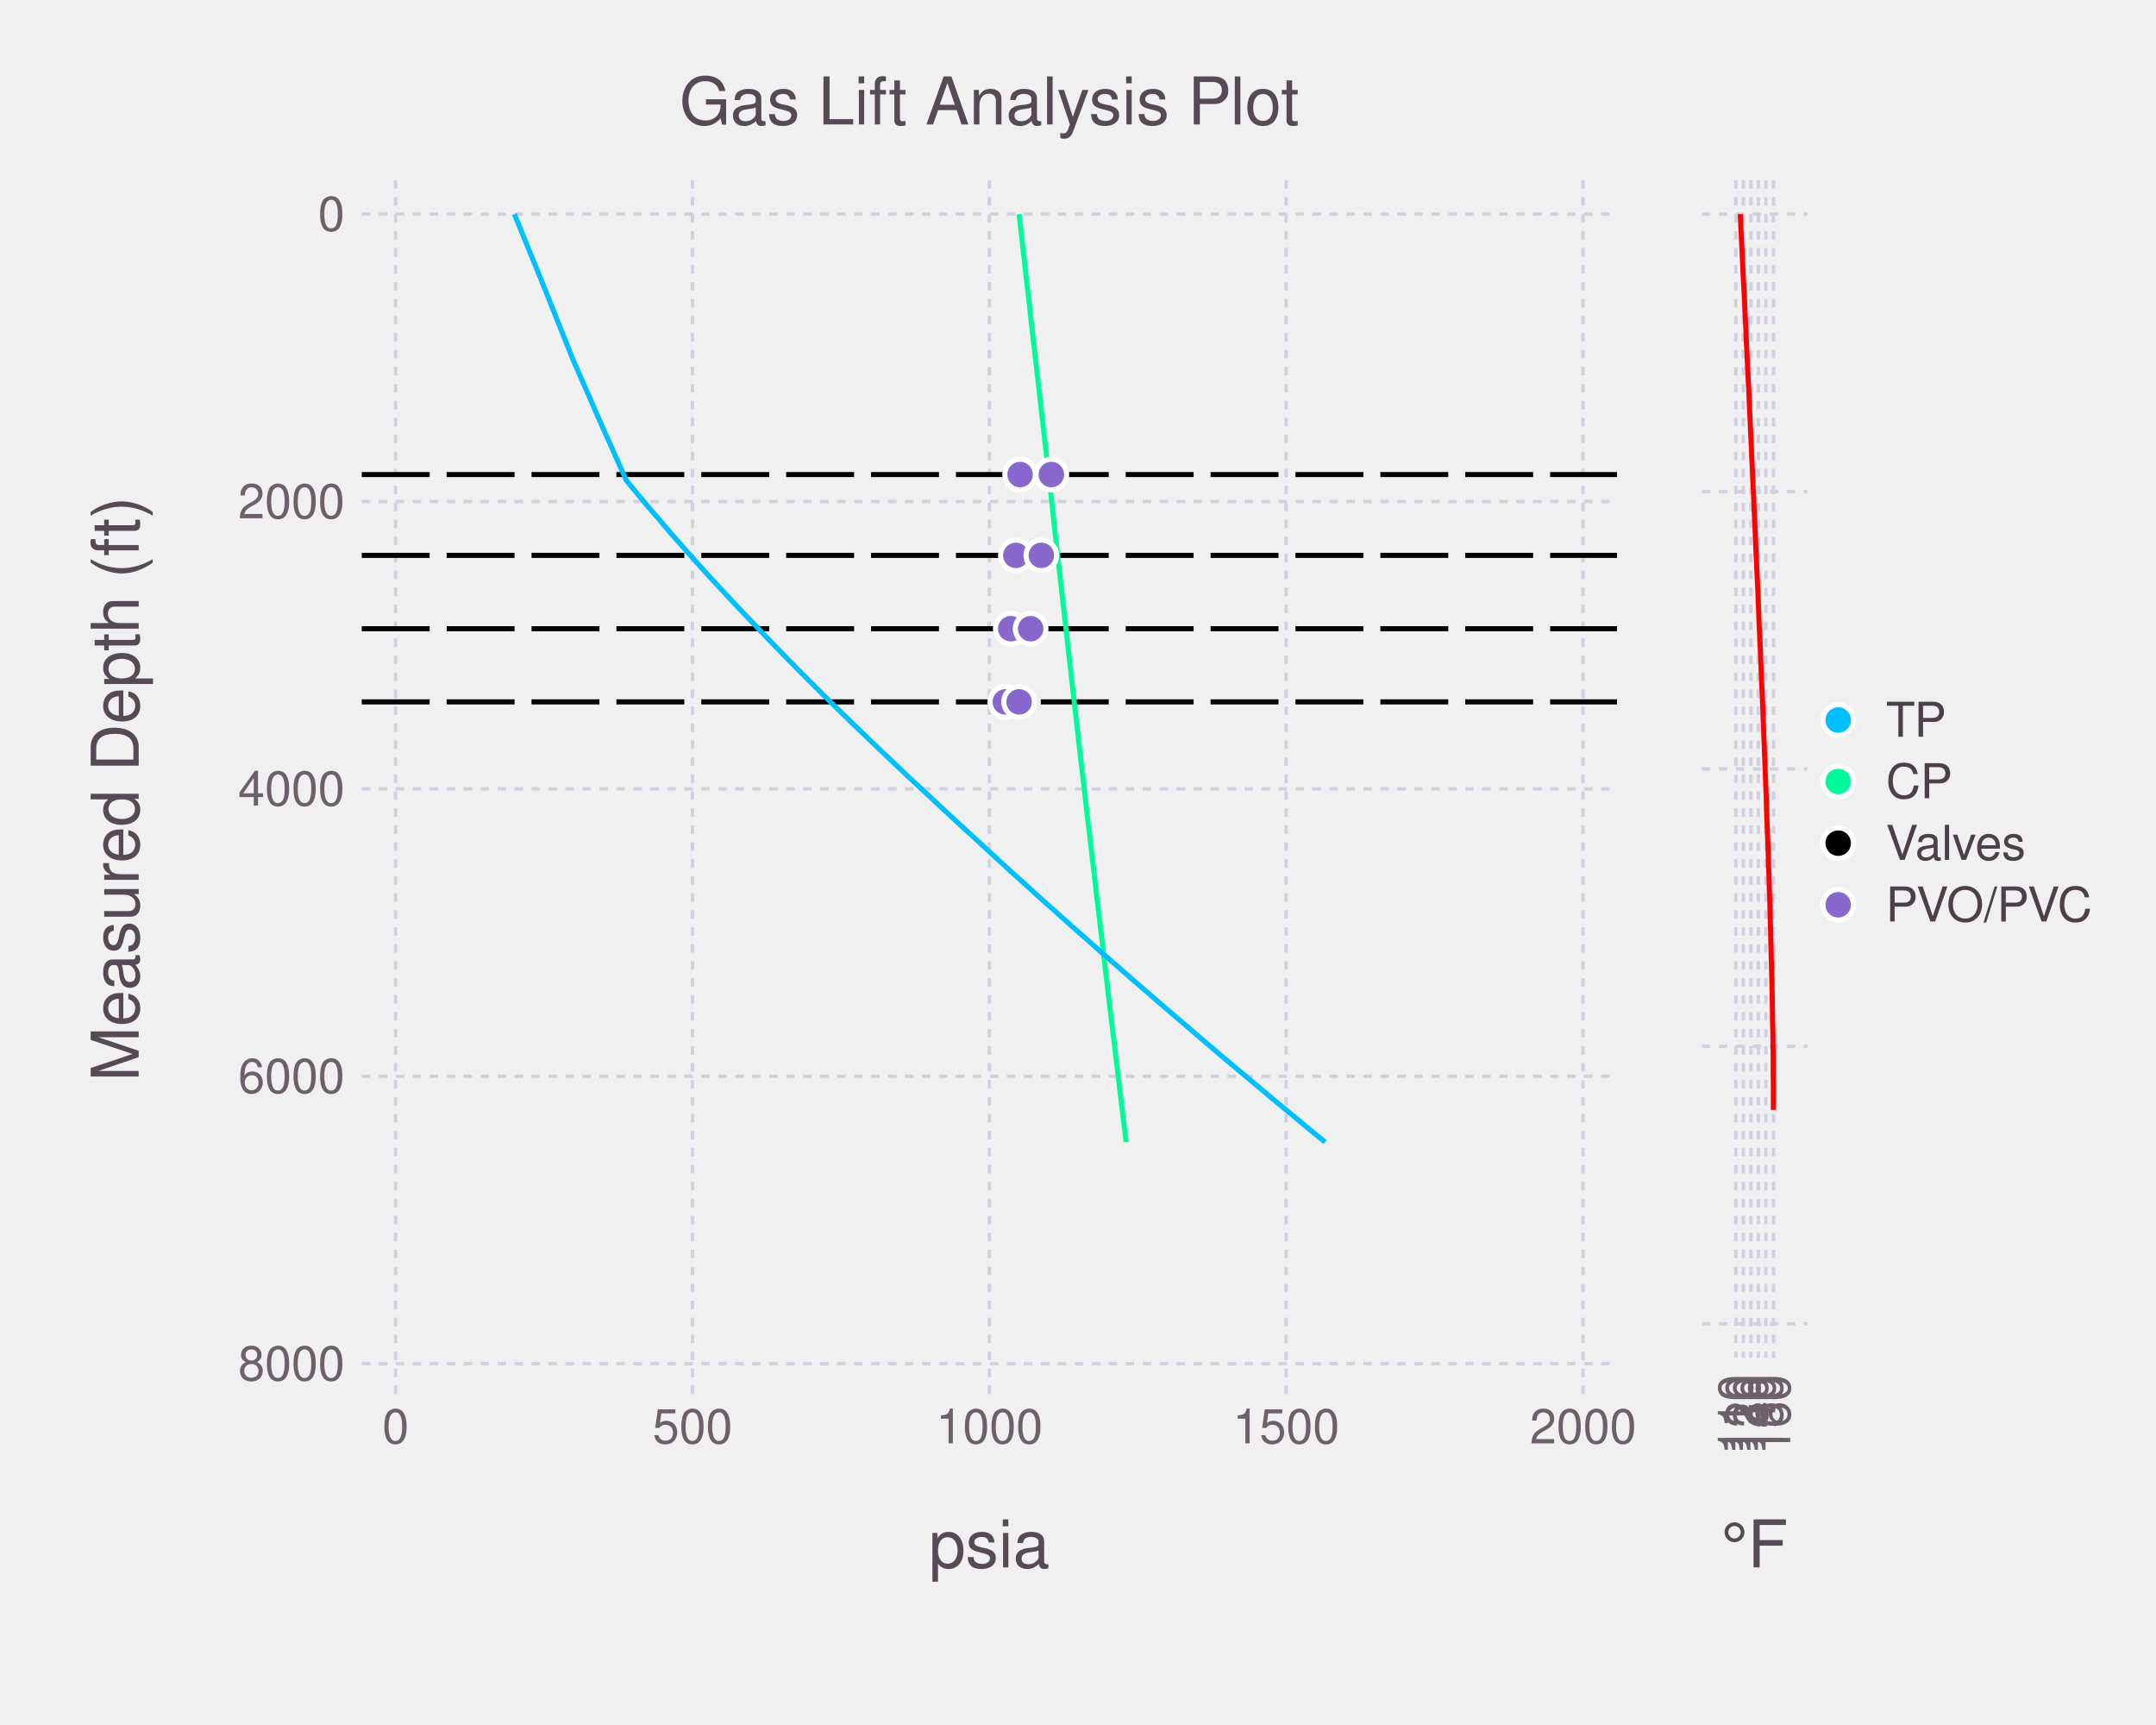
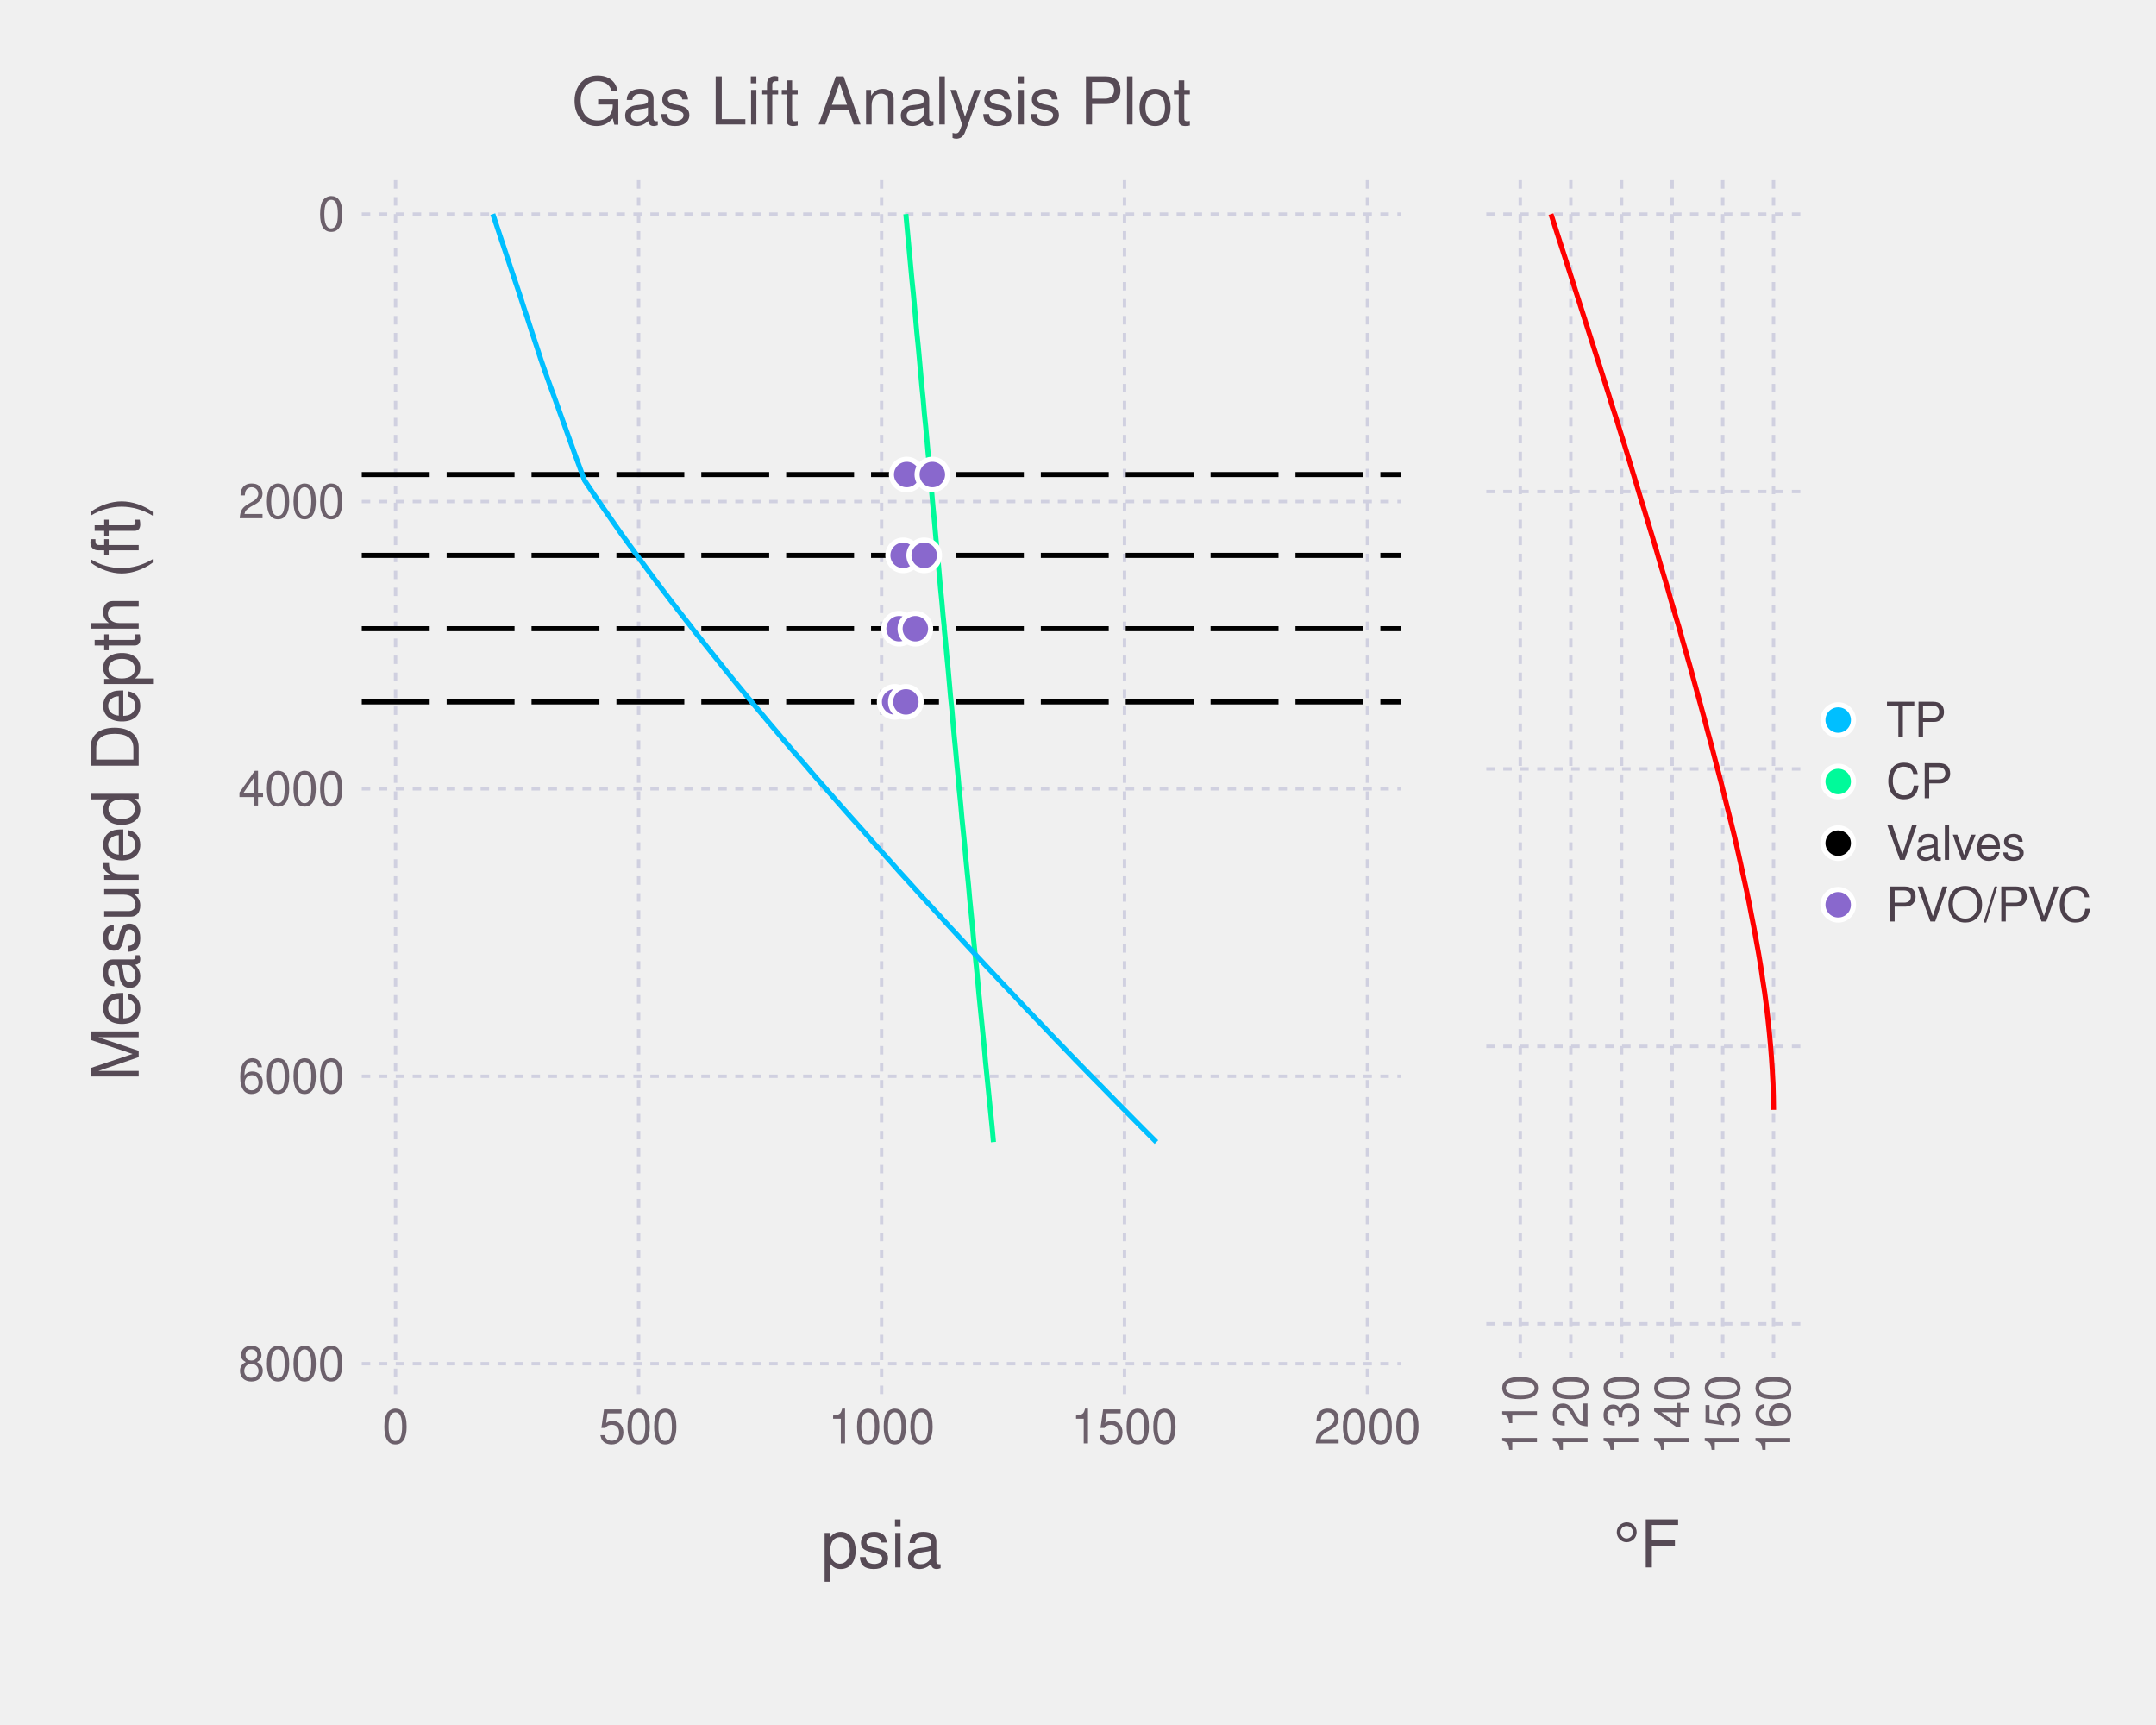
<svg xmlns="http://www.w3.org/2000/svg" version="1.2" width="127mm" height="101.6mm" viewBox="0 0 127 101.6" stroke="none" fill="#000000" stroke-width="0.3" font-size="3.88">
  <defs>
    <marker id="arrow" markerWidth="15" markerHeight="7" refX="5" refY="3.5" orient="auto" markerUnits="strokeWidth">
      <path d="M0,0 L15,3.5 L0,7 z" stroke="context-stroke" fill="context-stroke" />
    </marker>
  </defs>
-   <g class="plotroot xscalable yscalable" id="img-17953fc8-1">
-     <g font-size="3.88" font-family="'PT Sans','Helvetica Neue','Helvetica',sans-serif" fill="#564A55" stroke="#000000" stroke-opacity="0.000" id="img-17953fc8-2">
-       <g transform="translate(103.36,89.99)">
+   <g class="plotroot xscalable yscalable" id="img-890d0e51-1">
+     <g font-size="3.88" font-family="'PT Sans','Helvetica Neue','Helvetica',sans-serif" fill="#564A55" stroke="#000000" stroke-opacity="0.000" id="img-890d0e51-2">
+       <g transform="translate(97.01,89.99)">
        <g class="primitive">
          <text text-anchor="middle" dy="0.6em">°F</text>
        </g>
      </g>
    </g>
-     <g class="guide xlabels" font-size="2.82" font-family="'PT Sans Caption','Helvetica Neue','Helvetica',sans-serif" fill="#6C606B" id="img-17953fc8-3">
-       <g transform="translate(102.25,80.97)">
+     <g class="guide xlabels" font-size="2.82" font-family="'PT Sans Caption','Helvetica Neue','Helvetica',sans-serif" fill="#6C606B" id="img-890d0e51-3">
+       <g transform="translate(89.55,80.97)">
        <g class="primitive">
          <text text-anchor="end" dy="0.35em" transform="rotate(-90,0, 0)">110</text>
        </g>
      </g>
-       <g transform="translate(102.69,80.97)">
+       <g transform="translate(92.53,80.97)">
        <g class="primitive">
          <text text-anchor="end" dy="0.35em" transform="rotate(-90,0, 0)">120</text>
        </g>
      </g>
-       <g transform="translate(103.14,80.97)">
+       <g transform="translate(95.52,80.97)">
        <g class="primitive">
          <text text-anchor="end" dy="0.35em" transform="rotate(-90,0, 0)">130</text>
        </g>
      </g>
-       <g transform="translate(103.58,80.97)">
+       <g transform="translate(98.5,80.97)">
        <g class="primitive">
          <text text-anchor="end" dy="0.35em" transform="rotate(-90,0, 0)">140</text>
        </g>
      </g>
-       <g transform="translate(104.02,80.97)">
+       <g transform="translate(101.48,80.97)">
        <g class="primitive">
          <text text-anchor="end" dy="0.35em" transform="rotate(-90,0, 0)">150</text>
        </g>
      </g>
      <g transform="translate(104.47,80.97)">
        <g class="primitive">
          <text text-anchor="end" dy="0.35em" transform="rotate(-90,0, 0)">160</text>
        </g>
      </g>
    </g>
-     <g class="guide colorkey" id="img-17953fc8-4">
-       <g fill="#4C404B" font-size="2.82" font-family="'PT Sans','Helvetica Neue','Helvetica',sans-serif" id="img-17953fc8-5">
-         <g transform="translate(111.09,42.41)" id="img-17953fc8-6">
+     <g class="guide colorkey" id="img-890d0e51-4">
+       <g fill="#4C404B" font-size="2.82" font-family="'PT Sans','Helvetica Neue','Helvetica',sans-serif" id="img-890d0e51-5">
+         <g transform="translate(111.09,42.41)" id="img-890d0e51-6">
          <g class="primitive">
            <text dy="0.35em">TP</text>
          </g>
        </g>
-         <g transform="translate(111.09,46.03)" id="img-17953fc8-7">
+         <g transform="translate(111.09,46.03)" id="img-890d0e51-7">
          <g class="primitive">
            <text dy="0.35em">CP</text>
          </g>
        </g>
-         <g transform="translate(111.09,49.66)" id="img-17953fc8-8">
+         <g transform="translate(111.09,49.66)" id="img-890d0e51-8">
          <g class="primitive">
            <text dy="0.35em">Valves</text>
          </g>
        </g>
-         <g transform="translate(111.09,53.29)" id="img-17953fc8-9">
+         <g transform="translate(111.09,53.29)" id="img-890d0e51-9">
          <g class="primitive">
            <text dy="0.35em">PVO/PVC</text>
          </g>
        </g>
      </g>
-       <g stroke-width="0.3" id="img-17953fc8-10">
-         <g stroke="#FFFFFF" fill-opacity="1" fill="#8968CD" id="img-17953fc8-11">
-           <g transform="translate(108.28,53.29)" id="img-17953fc8-12">
+       <g stroke-width="0.3" id="img-890d0e51-10">
+         <g stroke="#FFFFFF" fill-opacity="1" fill="#8968CD" id="img-890d0e51-11">
+           <g transform="translate(108.28,53.29)" id="img-890d0e51-12">
            <circle cx="0" cy="0" r="0.9" class="primitive" />
          </g>
        </g>
-         <g stroke="#FFFFFF" fill-opacity="1" fill="#000000" id="img-17953fc8-13">
-           <g transform="translate(108.28,49.66)" id="img-17953fc8-14">
+         <g stroke="#FFFFFF" fill-opacity="1" fill="#000000" id="img-890d0e51-13">
+           <g transform="translate(108.28,49.66)" id="img-890d0e51-14">
            <circle cx="0" cy="0" r="0.9" class="primitive" />
          </g>
        </g>
-         <g stroke="#FFFFFF" fill-opacity="1" fill="#00FA9A" id="img-17953fc8-15">
-           <g transform="translate(108.28,46.03)" id="img-17953fc8-16">
+         <g stroke="#FFFFFF" fill-opacity="1" fill="#00FA9A" id="img-890d0e51-15">
+           <g transform="translate(108.28,46.03)" id="img-890d0e51-16">
            <circle cx="0" cy="0" r="0.9" class="primitive" />
          </g>
        </g>
-         <g stroke="#FFFFFF" fill-opacity="1" fill="#00BFFF" id="img-17953fc8-17">
-           <g transform="translate(108.28,42.41)" id="img-17953fc8-18">
+         <g stroke="#FFFFFF" fill-opacity="1" fill="#00BFFF" id="img-890d0e51-17">
+           <g transform="translate(108.28,42.41)" id="img-890d0e51-18">
            <circle cx="0" cy="0" r="0.9" class="primitive" />
          </g>
        </g>
      </g>
-       <g fill="#362A35" font-size="3.88" font-family="'PT Sans','Helvetica Neue','Helvetica',sans-serif" stroke="#000000" stroke-opacity="0.000" id="img-17953fc8-19">
-         <g transform="translate(107.47,39.09)" id="img-17953fc8-20">
+       <g fill="#362A35" font-size="3.88" font-family="'PT Sans','Helvetica Neue','Helvetica',sans-serif" stroke="#000000" stroke-opacity="0.000" id="img-890d0e51-19">
+         <g transform="translate(107.47,39.09)" id="img-890d0e51-20">
          <g class="primitive">
            <text dy="-0em" />
          </g>
        </g>
      </g>
    </g>
-     <g clip-path="url(#img-17953fc8-21)">
-       <g id="img-17953fc8-22">
-         <g pointer-events="visible" stroke-width="0.3" fill="#000000" fill-opacity="0.000" stroke="#000000" stroke-opacity="0.000" class="guide background" id="img-17953fc8-23">
-           <g transform="translate(103.36,45.29)" id="img-17953fc8-24">
-             <path d="M-3.11,-34.68 L 3.11 -34.68 3.11 34.68 -3.11 34.68 z" class="primitive" />
-           </g>
-         </g>
-         <g class="guide xgridlines yfixed" stroke-dasharray="0.5,0.5" stroke-width="0.2" stroke="#D0D0E0" id="img-17953fc8-25">
-           <g transform="translate(102.25,45.29)" id="img-17953fc8-26">
-             <path fill="none" d="M0,-34.68 L 0 34.68" class="primitive" />
-           </g>
-           <g transform="translate(102.69,45.29)" id="img-17953fc8-27">
-             <path fill="none" d="M0,-34.68 L 0 34.68" class="primitive" />
-           </g>
-           <g transform="translate(103.14,45.29)" id="img-17953fc8-28">
-             <path fill="none" d="M0,-34.68 L 0 34.68" class="primitive" />
-           </g>
-           <g transform="translate(103.58,45.29)" id="img-17953fc8-29">
-             <path fill="none" d="M0,-34.68 L 0 34.68" class="primitive" />
-           </g>
-           <g transform="translate(104.02,45.29)" id="img-17953fc8-30">
-             <path fill="none" d="M0,-34.68 L 0 34.68" class="primitive" />
-           </g>
-           <g transform="translate(104.47,45.29)" id="img-17953fc8-31">
-             <path fill="none" d="M0,-34.68 L 0 34.68" class="primitive" />
-           </g>
-         </g>
-         <g class="guide ygridlines xfixed" stroke-dasharray="0.5,0.5" stroke-width="0.2" stroke="#D0D0E0" id="img-17953fc8-32">
-           <g transform="translate(103.36,12.61)" id="img-17953fc8-33">
-             <path fill="none" d="M-3.11,0 L 3.11 0" class="primitive" />
-           </g>
-           <g transform="translate(103.36,28.95)" id="img-17953fc8-34">
-             <path fill="none" d="M-3.11,0 L 3.11 0" class="primitive" />
-           </g>
-           <g transform="translate(103.36,45.29)" id="img-17953fc8-35">
-             <path fill="none" d="M-3.11,0 L 3.11 0" class="primitive" />
-           </g>
-           <g transform="translate(103.36,61.63)" id="img-17953fc8-36">
-             <path fill="none" d="M-3.11,0 L 3.11 0" class="primitive" />
-           </g>
-           <g transform="translate(103.36,77.97)" id="img-17953fc8-37">
-             <path fill="none" d="M-3.11,0 L 3.11 0" class="primitive" />
-           </g>
-         </g>
-         <g class="plotpanel" id="img-17953fc8-38">
-           <g stroke-width="0.3" fill="#000000" fill-opacity="0.000" class="geometry" id="img-17953fc8-39">
-             <g class="color_RGB{N0f8}(1.0,0.0,0.0)" stroke-dasharray="none" stroke="#FF0000" id="img-17953fc8-40">
-               <g transform="translate(103.71,40.31)" id="img-17953fc8-41">
-                 <path fill="none" d="M-1.2,-27.7 L -1.02 -23.95 -0.98 -23.19 -0.94 -22.44 -0.91 -21.69 -0.87 -20.94 -0.84 -20.19 -0.8 -19.44 -0.77 -18.69 -0.73 -17.93 -0.69 -17.17 -0.66 -16.36 -0.62 -15.62 -0.59 -14.87 -0.55 -14.11 -0.52 -13.33 -0.48 -12.57 -0.45 -11.81 -0.41 -11.04 -0.38 -10.27 -0.34 -9.5 -0.31 -8.74 -0.28 -7.97 -0.24 -7.21 -0.21 -6.44 -0.17 -5.67 -0.14 -4.89 -0.11 -4.22 -0.11 -4.13 -0.08 -3.37 -0.04 -2.61 -0.01 -1.84 0.02 -1.07 0.05 -0.3 0.09 0.47 0.12 1.23 0.15 2 0.18 2.77 0.21 3.54 0.24 4.31 0.27 5.08 0.3 5.85 0.33 6.61 0.35 7.38 0.38 8.14 0.41 8.91 0.44 9.69 0.46 10.45 0.49 11.22 0.51 11.99 0.54 12.76 0.56 13.54 0.58 14.3 0.6 15.07 0.62 15.85 0.64 16.62 0.66 17.38 0.68 18.15 0.69 18.92 0.7 19.7 0.72 20.46 0.73 21.22 0.74 21.99 0.74 22.77 0.75 23.53 0.75 24.3 0.75 25.06" class="primitive" />
-               </g>
-             </g>
-           </g>
-         </g>
-       </g>
-     </g>
-     <g font-size="3.88" font-family="'PT Sans','Helvetica Neue','Helvetica',sans-serif" fill="#564A55" stroke="#000000" stroke-opacity="0.000" id="img-17953fc8-42">
-       <g transform="translate(103.36,5)" id="img-17953fc8-43">
+     <g clip-path="url(#img-890d0e51-21)">
+       <g id="img-890d0e51-22">
+         <g pointer-events="visible" stroke-width="0.3" fill="#000000" fill-opacity="0.000" stroke="#000000" stroke-opacity="0.000" class="guide background" id="img-890d0e51-23">
+           <g transform="translate(97.01,45.29)" id="img-890d0e51-24">
+             <path d="M-9.46,-34.68 L 9.46 -34.68 9.46 34.68 -9.46 34.68 z" class="primitive" />
+           </g>
+         </g>
+         <g class="guide xgridlines yfixed" stroke-dasharray="0.5,0.5" stroke-width="0.2" stroke="#D0D0E0" id="img-890d0e51-25">
+           <g transform="translate(89.55,45.29)" id="img-890d0e51-26">
+             <path fill="none" d="M0,-34.68 L 0 34.68" class="primitive" />
+           </g>
+           <g transform="translate(92.53,45.29)" id="img-890d0e51-27">
+             <path fill="none" d="M0,-34.68 L 0 34.68" class="primitive" />
+           </g>
+           <g transform="translate(95.52,45.29)" id="img-890d0e51-28">
+             <path fill="none" d="M0,-34.68 L 0 34.68" class="primitive" />
+           </g>
+           <g transform="translate(98.5,45.29)" id="img-890d0e51-29">
+             <path fill="none" d="M0,-34.68 L 0 34.68" class="primitive" />
+           </g>
+           <g transform="translate(101.48,45.29)" id="img-890d0e51-30">
+             <path fill="none" d="M0,-34.68 L 0 34.68" class="primitive" />
+           </g>
+           <g transform="translate(104.47,45.29)" id="img-890d0e51-31">
+             <path fill="none" d="M0,-34.68 L 0 34.68" class="primitive" />
+           </g>
+         </g>
+         <g class="guide ygridlines xfixed" stroke-dasharray="0.5,0.5" stroke-width="0.2" stroke="#D0D0E0" id="img-890d0e51-32">
+           <g transform="translate(97.01,12.61)" id="img-890d0e51-33">
+             <path fill="none" d="M-9.46,0 L 9.46 0" class="primitive" />
+           </g>
+           <g transform="translate(97.01,28.95)" id="img-890d0e51-34">
+             <path fill="none" d="M-9.46,0 L 9.46 0" class="primitive" />
+           </g>
+           <g transform="translate(97.01,45.29)" id="img-890d0e51-35">
+             <path fill="none" d="M-9.46,0 L 9.46 0" class="primitive" />
+           </g>
+           <g transform="translate(97.01,61.63)" id="img-890d0e51-36">
+             <path fill="none" d="M-9.46,0 L 9.46 0" class="primitive" />
+           </g>
+           <g transform="translate(97.01,77.97)" id="img-890d0e51-37">
+             <path fill="none" d="M-9.46,0 L 9.46 0" class="primitive" />
+           </g>
+         </g>
+         <g class="plotpanel" id="img-890d0e51-38">
+           <g stroke-width="0.3" fill="#000000" fill-opacity="0.000" class="geometry" id="img-890d0e51-39">
+             <g class="color_RGB{N0f8}(1.0,0.0,0.0)" stroke-dasharray="none" stroke="#FF0000" id="img-890d0e51-40">
+               <g transform="translate(99.4,40.31)" id="img-890d0e51-41">
+                 <path fill="none" d="M-8.04,-27.7 L -6.83 -23.95 -6.59 -23.19 -6.35 -22.44 -6.11 -21.69 -5.87 -20.94 -5.63 -20.19 -5.39 -19.44 -5.15 -18.69 -4.91 -17.93 -4.67 -17.17 -4.42 -16.36 -4.18 -15.62 -3.95 -14.87 -3.71 -14.11 -3.47 -13.33 -3.24 -12.57 -3.01 -11.81 -2.78 -11.04 -2.54 -10.27 -2.31 -9.5 -2.08 -8.74 -1.85 -7.97 -1.63 -7.21 -1.4 -6.44 -1.17 -5.67 -0.95 -4.89 -0.75 -4.22 -0.73 -4.13 -0.5 -3.37 -0.29 -2.61 -0.07 -1.84 0.15 -1.07 0.36 -0.3 0.57 0.47 0.78 1.23 0.99 2 1.19 2.77 1.4 3.54 1.6 4.31 1.8 5.08 2 5.85 2.19 6.61 2.38 7.38 2.57 8.14 2.76 8.91 2.94 9.69 3.11 10.45 3.28 11.22 3.45 11.99 3.61 12.76 3.76 13.54 3.91 14.3 4.05 15.07 4.19 15.85 4.32 16.62 4.43 17.38 4.55 18.15 4.65 18.92 4.74 19.7 4.82 20.46 4.89 21.22 4.95 21.99 5 22.77 5.04 23.53 5.06 24.3 5.07 25.06" class="primitive" />
+               </g>
+             </g>
+           </g>
+         </g>
+       </g>
+     </g>
+     <g font-size="3.88" font-family="'PT Sans','Helvetica Neue','Helvetica',sans-serif" fill="#564A55" stroke="#000000" stroke-opacity="0.000" id="img-890d0e51-42">
+       <g transform="translate(97.01,5)" id="img-890d0e51-43">
        <g class="primitive">
          <text text-anchor="middle" dy="0.6em"> </text>
        </g>
      </g>
    </g>
  </g>
-   <g class="plotroot xscalable yscalable" id="img-17953fc8-44">
-     <g font-size="3.88" font-family="'PT Sans','Helvetica Neue','Helvetica',sans-serif" fill="#564A55" stroke="#000000" stroke-opacity="0.000" id="img-17953fc8-45">
-       <g transform="translate(58.28,89.99)" id="img-17953fc8-46">
+   <g class="plotroot xscalable yscalable" id="img-890d0e51-44">
+     <g font-size="3.88" font-family="'PT Sans','Helvetica Neue','Helvetica',sans-serif" fill="#564A55" stroke="#000000" stroke-opacity="0.000" id="img-890d0e51-45">
+       <g transform="translate(51.93,89.99)" id="img-890d0e51-46">
        <g class="primitive">
          <text text-anchor="middle" dy="0.6em">psia</text>
        </g>
      </g>
    </g>
-     <g class="guide xlabels" font-size="2.82" font-family="'PT Sans Caption','Helvetica Neue','Helvetica',sans-serif" fill="#6C606B" id="img-17953fc8-47">
-       <g transform="translate(23.3,83.32)" id="img-17953fc8-48">
+     <g class="guide xlabels" font-size="2.82" font-family="'PT Sans Caption','Helvetica Neue','Helvetica',sans-serif" fill="#6C606B" id="img-890d0e51-47">
+       <g transform="translate(23.3,83.32)" id="img-890d0e51-48">
        <g class="primitive">
          <text text-anchor="middle" dy="0.6em">0</text>
        </g>
      </g>
-       <g transform="translate(40.79,83.32)" id="img-17953fc8-49">
+       <g transform="translate(37.62,83.32)" id="img-890d0e51-49">
        <g class="primitive">
          <text text-anchor="middle" dy="0.6em">500</text>
        </g>
      </g>
-       <g transform="translate(58.28,83.32)" id="img-17953fc8-50">
+       <g transform="translate(51.93,83.32)" id="img-890d0e51-50">
        <g class="primitive">
          <text text-anchor="middle" dy="0.6em">1000</text>
        </g>
      </g>
-       <g transform="translate(75.76,83.32)" id="img-17953fc8-51">
+       <g transform="translate(66.24,83.32)" id="img-890d0e51-51">
        <g class="primitive">
          <text text-anchor="middle" dy="0.6em">1500</text>
        </g>
      </g>
-       <g transform="translate(93.25,83.32)" id="img-17953fc8-52">
+       <g transform="translate(80.55,83.32)" id="img-890d0e51-52">
        <g class="primitive">
          <text text-anchor="middle" dy="0.6em">2000</text>
        </g>
      </g>
    </g>
-     <g clip-path="url(#img-17953fc8-53)">
-       <g id="img-17953fc8-54">
-         <g pointer-events="visible" stroke-width="0.3" fill="#000000" fill-opacity="0.000" stroke="#000000" stroke-opacity="0.000" class="guide background" id="img-17953fc8-55">
-           <g transform="translate(58.28,46.46)" id="img-17953fc8-56">
-             <path d="M-36.97,-35.85 L 36.97 -35.85 36.97 35.85 -36.97 35.85 z" class="primitive" />
-           </g>
-         </g>
-         <g class="guide ygridlines xfixed" stroke-dasharray="0.5,0.5" stroke-width="0.2" stroke="#D0D0E0" id="img-17953fc8-57">
-           <g transform="translate(58.28,12.61)" id="img-17953fc8-58">
-             <path fill="none" d="M-36.97,0 L 36.97 0" class="primitive" />
-           </g>
-           <g transform="translate(58.28,29.54)" id="img-17953fc8-59">
-             <path fill="none" d="M-36.97,0 L 36.97 0" class="primitive" />
-           </g>
-           <g transform="translate(58.28,46.46)" id="img-17953fc8-60">
-             <path fill="none" d="M-36.97,0 L 36.97 0" class="primitive" />
-           </g>
-           <g transform="translate(58.28,63.39)" id="img-17953fc8-61">
-             <path fill="none" d="M-36.97,0 L 36.97 0" class="primitive" />
-           </g>
-           <g transform="translate(58.28,80.32)" id="img-17953fc8-62">
-             <path fill="none" d="M-36.97,0 L 36.97 0" class="primitive" />
-           </g>
-         </g>
-         <g class="guide xgridlines yfixed" stroke-dasharray="0.5,0.5" stroke-width="0.2" stroke="#D0D0E0" id="img-17953fc8-63">
-           <g transform="translate(23.3,46.46)" id="img-17953fc8-64">
-             <path fill="none" d="M0,-35.85 L 0 35.85" class="primitive" />
-           </g>
-           <g transform="translate(40.79,46.46)" id="img-17953fc8-65">
-             <path fill="none" d="M0,-35.85 L 0 35.85" class="primitive" />
-           </g>
-           <g transform="translate(58.28,46.46)" id="img-17953fc8-66">
-             <path fill="none" d="M0,-35.85 L 0 35.85" class="primitive" />
-           </g>
-           <g transform="translate(75.76,46.46)" id="img-17953fc8-67">
-             <path fill="none" d="M0,-35.85 L 0 35.85" class="primitive" />
-           </g>
-           <g transform="translate(93.25,46.46)" id="img-17953fc8-68">
-             <path fill="none" d="M0,-35.85 L 0 35.85" class="primitive" />
-           </g>
-         </g>
-         <g class="plotpanel" id="img-17953fc8-69">
-           <g class="xfixed" id="img-17953fc8-70">
-             <g stroke-dasharray="4,1" stroke-width="0.3" stroke="#000000" id="img-17953fc8-71">
-               <g transform="translate(58.28,41.34)" id="img-17953fc8-72">
-                 <path fill="none" d="M-36.97,0 L 36.97 0" class="primitive" />
-               </g>
-             </g>
-             <g stroke-dasharray="4,1" stroke-width="0.3" stroke="#000000" id="img-17953fc8-73">
-               <g transform="translate(58.28,37.03)" id="img-17953fc8-74">
-                 <path fill="none" d="M-36.97,0 L 36.97 0" class="primitive" />
-               </g>
-             </g>
-             <g stroke-dasharray="4,1" stroke-width="0.3" stroke="#000000" id="img-17953fc8-75">
-               <g transform="translate(58.28,32.71)" id="img-17953fc8-76">
-                 <path fill="none" d="M-36.97,0 L 36.97 0" class="primitive" />
-               </g>
-             </g>
-             <g stroke-dasharray="4,1" stroke-width="0.3" stroke="#000000" id="img-17953fc8-77">
-               <g transform="translate(58.28,27.95)" id="img-17953fc8-78">
-                 <path fill="none" d="M-36.97,0 L 36.97 0" class="primitive" />
-               </g>
-             </g>
-           </g>
-           <g stroke-width="0.3" fill="#000000" fill-opacity="0.000" class="geometry" id="img-17953fc8-79">
-             <g class="color_RGB{N0f8}(0.0,0.98,0.604)" stroke-dasharray="none" stroke="#00FA9A" id="img-17953fc8-80">
-               <g transform="translate(63.3,41.31)" id="img-17953fc8-81">
-                 <path fill="none" d="M-3.27,-28.7 L -2.83 -24.8 -2.74 -24.03 -2.65 -23.25 -2.57 -22.47 -2.48 -21.69 -2.39 -20.91 -2.3 -20.14 -2.21 -19.36 -2.12 -18.58 -2.03 -17.79 -1.94 -16.95 -1.85 -16.18 -1.76 -15.4 -1.67 -14.62 -1.58 -13.81 -1.49 -13.02 -1.4 -12.23 -1.31 -11.43 -1.23 -10.64 -1.14 -9.84 -1.05 -9.06 -0.96 -8.26 -0.87 -7.46 -0.78 -6.67 -0.69 -5.87 -0.6 -5.07 -0.52 -4.38 -0.51 -4.28 -0.42 -3.49 -0.33 -2.7 -0.24 -1.9 -0.15 -1.11 -0.06 -0.31 0.03 0.48 0.12 1.28 0.21 2.07 0.3 2.87 0.39 3.66 0.49 4.47 0.58 5.26 0.67 6.06 0.76 6.85 0.86 7.64 0.95 8.44 1.04 9.23 1.14 10.04 1.23 10.82 1.32 11.63 1.42 12.42 1.51 13.22 1.61 14.02 1.7 14.82 1.79 15.61 1.89 16.42 1.98 17.21 2.08 18.01 2.17 18.8 2.27 19.6 2.37 20.4 2.46 21.2 2.56 21.99 2.65 22.78 2.75 23.59 2.84 24.37 2.94 25.17 3.04 25.96" class="primitive" />
-               </g>
-             </g>
-           </g>
-           <g stroke-width="0.3" fill="#000000" fill-opacity="0.000" class="geometry" id="img-17953fc8-82">
-             <g class="color_RGB{N0f8}(0.0,0.749,1.0)" stroke-dasharray="none" stroke="#00BFFF" id="img-17953fc8-83">
-               <g transform="translate(50.75,41.31)" id="img-17953fc8-84">
-                 <path fill="none" d="M-20.45,-28.7 L -18.86 -24.8 -18.55 -24.03 -18.24 -23.25 -17.93 -22.47 -17.62 -21.69 -17.31 -20.91 -17 -20.14 -16.66 -19.36 -16.32 -18.58 -15.97 -17.79 -15.61 -16.95 -15.27 -16.18 -14.92 -15.4 -14.57 -14.62 -14.21 -13.81 -13.86 -13.02 -13.21 -12.23 -12.54 -11.43 -11.86 -10.64 -11.18 -9.84 -10.49 -9.06 -9.78 -8.26 -9.06 -7.46 -8.33 -6.67 -7.59 -5.87 -6.83 -5.07 -6.17 -4.38 -6.08 -4.28 -5.32 -3.49 -4.55 -2.7 -3.77 -1.9 -2.98 -1.11 -2.18 -0.31 -1.37 0.48 -0.55 1.28 0.27 2.07 1.1 2.87 1.94 3.66 2.79 4.47 3.64 5.26 4.5 6.06 5.35 6.85 6.21 7.64 7.08 8.44 7.94 9.23 8.82 10.04 9.69 10.82 10.58 11.63 11.47 12.42 12.36 13.22 13.27 14.02 14.17 14.82 15.08 15.61 16 16.42 16.92 17.21 17.84 18.01 18.77 18.8 19.7 19.6 20.64 20.4 21.58 21.2 22.52 21.99 23.47 22.78 24.43 23.59 25.38 24.37 26.34 25.17 27.31 25.96" class="primitive" />
-               </g>
-             </g>
-           </g>
-           <g class="geometry" id="img-17953fc8-85">
-             <g stroke-width="0.3" id="img-17953fc8-86">
-               <g class="color_RGBA{Float32}(0.5372549f0,0.40784314f0,0.8039216f0,1.0f0)" fill-opacity="1" stroke="#FFFFFF" fill="#8968CD" id="img-17953fc8-87">
-                 <g class="marker" id="img-17953fc8-88">
-                   <g transform="translate(59.22,41.34)" id="img-17953fc8-89">
-                     <circle cx="0" cy="0" r="0.9" class="primitive" />
-                   </g>
-                 </g>
-               </g>
-               <g class="color_RGBA{Float32}(0.5372549f0,0.40784314f0,0.8039216f0,1.0f0)" fill-opacity="1" stroke="#FFFFFF" fill="#8968CD" id="img-17953fc8-90">
-                 <g class="marker" id="img-17953fc8-91">
-                   <g transform="translate(59.54,37.03)" id="img-17953fc8-92">
-                     <circle cx="0" cy="0" r="0.9" class="primitive" />
-                   </g>
-                 </g>
-               </g>
-               <g class="color_RGBA{Float32}(0.5372549f0,0.40784314f0,0.8039216f0,1.0f0)" fill-opacity="1" stroke="#FFFFFF" fill="#8968CD" id="img-17953fc8-93">
-                 <g class="marker" id="img-17953fc8-94">
-                   <g transform="translate(59.84,32.71)" id="img-17953fc8-95">
-                     <circle cx="0" cy="0" r="0.9" class="primitive" />
-                   </g>
-                 </g>
-               </g>
-               <g class="color_RGBA{Float32}(0.5372549f0,0.40784314f0,0.8039216f0,1.0f0)" fill-opacity="1" stroke="#FFFFFF" fill="#8968CD" id="img-17953fc8-96">
-                 <g class="marker" id="img-17953fc8-97">
-                   <g transform="translate(60.09,27.95)" id="img-17953fc8-98">
-                     <circle cx="0" cy="0" r="0.9" class="primitive" />
-                   </g>
-                 </g>
-               </g>
-               <g class="color_RGBA{Float32}(0.5372549f0,0.40784314f0,0.8039216f0,1.0f0)" fill-opacity="1" stroke="#FFFFFF" fill="#8968CD" id="img-17953fc8-99">
-                 <g class="marker" id="img-17953fc8-100">
-                   <g transform="translate(60.03,41.34)" id="img-17953fc8-101">
-                     <circle cx="0" cy="0" r="0.9" class="primitive" />
-                   </g>
-                 </g>
-               </g>
-               <g class="color_RGBA{Float32}(0.5372549f0,0.40784314f0,0.8039216f0,1.0f0)" fill-opacity="1" stroke="#FFFFFF" fill="#8968CD" id="img-17953fc8-102">
-                 <g class="marker" id="img-17953fc8-103">
-                   <g transform="translate(60.71,37.03)" id="img-17953fc8-104">
-                     <circle cx="0" cy="0" r="0.9" class="primitive" />
-                   </g>
-                 </g>
-               </g>
-               <g class="color_RGBA{Float32}(0.5372549f0,0.40784314f0,0.8039216f0,1.0f0)" fill-opacity="1" stroke="#FFFFFF" fill="#8968CD" id="img-17953fc8-105">
-                 <g class="marker" id="img-17953fc8-106">
-                   <g transform="translate(61.34,32.71)" id="img-17953fc8-107">
-                     <circle cx="0" cy="0" r="0.9" class="primitive" />
-                   </g>
-                 </g>
-               </g>
-               <g class="color_RGBA{Float32}(0.5372549f0,0.40784314f0,0.8039216f0,1.0f0)" fill-opacity="1" stroke="#FFFFFF" fill="#8968CD" id="img-17953fc8-108">
-                 <g class="marker" id="img-17953fc8-109">
-                   <g transform="translate(61.93,27.95)" id="img-17953fc8-110">
-                     <circle cx="0" cy="0" r="0.9" class="primitive" />
-                   </g>
-                 </g>
-               </g>
-             </g>
-           </g>
-         </g>
-       </g>
-     </g>
-     <g class="guide ylabels" font-size="2.82" font-family="'PT Sans Caption','Helvetica Neue','Helvetica',sans-serif" fill="#6C606B" id="img-17953fc8-111">
-       <g transform="translate(20.3,12.61)" id="img-17953fc8-112">
+     <g clip-path="url(#img-890d0e51-53)">
+       <g id="img-890d0e51-54">
+         <g pointer-events="visible" stroke-width="0.3" fill="#000000" fill-opacity="0.000" stroke="#000000" stroke-opacity="0.000" class="guide background" id="img-890d0e51-55">
+           <g transform="translate(51.93,46.46)" id="img-890d0e51-56">
+             <path d="M-30.62,-35.85 L 30.62 -35.85 30.62 35.85 -30.62 35.85 z" class="primitive" />
+           </g>
+         </g>
+         <g class="guide ygridlines xfixed" stroke-dasharray="0.5,0.5" stroke-width="0.2" stroke="#D0D0E0" id="img-890d0e51-57">
+           <g transform="translate(51.93,12.61)" id="img-890d0e51-58">
+             <path fill="none" d="M-30.62,0 L 30.62 0" class="primitive" />
+           </g>
+           <g transform="translate(51.93,29.54)" id="img-890d0e51-59">
+             <path fill="none" d="M-30.62,0 L 30.62 0" class="primitive" />
+           </g>
+           <g transform="translate(51.93,46.46)" id="img-890d0e51-60">
+             <path fill="none" d="M-30.62,0 L 30.62 0" class="primitive" />
+           </g>
+           <g transform="translate(51.93,63.39)" id="img-890d0e51-61">
+             <path fill="none" d="M-30.62,0 L 30.62 0" class="primitive" />
+           </g>
+           <g transform="translate(51.93,80.32)" id="img-890d0e51-62">
+             <path fill="none" d="M-30.62,0 L 30.62 0" class="primitive" />
+           </g>
+         </g>
+         <g class="guide xgridlines yfixed" stroke-dasharray="0.5,0.5" stroke-width="0.2" stroke="#D0D0E0" id="img-890d0e51-63">
+           <g transform="translate(23.3,46.46)" id="img-890d0e51-64">
+             <path fill="none" d="M0,-35.85 L 0 35.85" class="primitive" />
+           </g>
+           <g transform="translate(37.62,46.46)" id="img-890d0e51-65">
+             <path fill="none" d="M0,-35.85 L 0 35.85" class="primitive" />
+           </g>
+           <g transform="translate(51.93,46.46)" id="img-890d0e51-66">
+             <path fill="none" d="M0,-35.85 L 0 35.85" class="primitive" />
+           </g>
+           <g transform="translate(66.24,46.46)" id="img-890d0e51-67">
+             <path fill="none" d="M0,-35.85 L 0 35.85" class="primitive" />
+           </g>
+           <g transform="translate(80.55,46.46)" id="img-890d0e51-68">
+             <path fill="none" d="M0,-35.85 L 0 35.85" class="primitive" />
+           </g>
+         </g>
+         <g class="plotpanel" id="img-890d0e51-69">
+           <g class="xfixed" id="img-890d0e51-70">
+             <g stroke-dasharray="4,1" stroke-width="0.3" stroke="#000000" id="img-890d0e51-71">
+               <g transform="translate(51.93,41.34)" id="img-890d0e51-72">
+                 <path fill="none" d="M-30.62,0 L 30.62 0" class="primitive" />
+               </g>
+             </g>
+             <g stroke-dasharray="4,1" stroke-width="0.3" stroke="#000000" id="img-890d0e51-73">
+               <g transform="translate(51.93,37.03)" id="img-890d0e51-74">
+                 <path fill="none" d="M-30.62,0 L 30.62 0" class="primitive" />
+               </g>
+             </g>
+             <g stroke-dasharray="4,1" stroke-width="0.3" stroke="#000000" id="img-890d0e51-75">
+               <g transform="translate(51.93,32.71)" id="img-890d0e51-76">
+                 <path fill="none" d="M-30.62,0 L 30.62 0" class="primitive" />
+               </g>
+             </g>
+             <g stroke-dasharray="4,1" stroke-width="0.3" stroke="#000000" id="img-890d0e51-77">
+               <g transform="translate(51.93,27.95)" id="img-890d0e51-78">
+                 <path fill="none" d="M-30.62,0 L 30.62 0" class="primitive" />
+               </g>
+             </g>
+           </g>
+           <g stroke-width="0.3" fill="#000000" fill-opacity="0.000" class="geometry" id="img-890d0e51-79">
+             <g class="color_RGB{N0f8}(0.0,0.98,0.604)" stroke-dasharray="none" stroke="#00FA9A" id="img-890d0e51-80">
+               <g transform="translate(56.04,41.31)" id="img-890d0e51-81">
+                 <path fill="none" d="M-2.68,-28.7 L -2.32 -24.8 -2.24 -24.03 -2.17 -23.25 -2.1 -22.47 -2.03 -21.69 -1.95 -20.91 -1.88 -20.14 -1.81 -19.36 -1.74 -18.58 -1.66 -17.79 -1.59 -16.95 -1.51 -16.18 -1.44 -15.4 -1.37 -14.62 -1.29 -13.81 -1.22 -13.02 -1.15 -12.23 -1.08 -11.43 -1 -10.64 -0.93 -9.84 -0.86 -9.06 -0.78 -8.26 -0.71 -7.46 -0.64 -6.67 -0.56 -5.87 -0.49 -5.07 -0.42 -4.38 -0.42 -4.28 -0.34 -3.49 -0.27 -2.7 -0.19 -1.9 -0.12 -1.11 -0.05 -0.31 0.03 0.48 0.1 1.28 0.17 2.07 0.25 2.87 0.32 3.66 0.4 4.47 0.47 5.26 0.55 6.06 0.62 6.85 0.7 7.64 0.78 8.44 0.85 9.23 0.93 10.04 1.01 10.82 1.08 11.63 1.16 12.42 1.24 13.22 1.31 14.02 1.39 14.82 1.47 15.61 1.55 16.42 1.62 17.21 1.7 18.01 1.78 18.8 1.86 19.6 1.94 20.4 2.01 21.2 2.09 21.99 2.17 22.78 2.25 23.59 2.33 24.37 2.41 25.17 2.48 25.96" class="primitive" />
+               </g>
+             </g>
+           </g>
+           <g stroke-width="0.3" fill="#000000" fill-opacity="0.000" class="geometry" id="img-890d0e51-82">
+             <g class="color_RGB{N0f8}(0.0,0.749,1.0)" stroke-dasharray="none" stroke="#00BFFF" id="img-890d0e51-83">
+               <g transform="translate(45.77,41.31)" id="img-890d0e51-84">
+                 <path fill="none" d="M-16.74,-28.7 L -15.44 -24.8 -15.18 -24.03 -14.93 -23.25 -14.67 -22.47 -14.42 -21.69 -14.16 -20.91 -13.91 -20.14 -13.64 -19.36 -13.36 -18.58 -13.07 -17.79 -12.77 -16.95 -12.49 -16.18 -12.21 -15.4 -11.93 -14.62 -11.63 -13.81 -11.34 -13.02 -10.81 -12.23 -10.26 -11.43 -9.71 -10.64 -9.15 -9.84 -8.58 -9.06 -8 -8.26 -7.41 -7.46 -6.82 -6.67 -6.21 -5.87 -5.59 -5.07 -5.05 -4.38 -4.98 -4.28 -4.35 -3.49 -3.72 -2.7 -3.08 -1.9 -2.44 -1.11 -1.78 -0.31 -1.12 0.48 -0.45 1.28 0.22 2.07 0.9 2.87 1.59 3.66 2.28 4.47 2.98 5.26 3.68 6.06 4.38 6.85 5.09 7.64 5.79 8.44 6.5 9.23 7.22 10.04 7.93 10.82 8.66 11.63 9.39 12.42 10.12 13.22 10.86 14.02 11.6 14.82 12.34 15.61 13.1 16.42 13.85 17.21 14.6 18.01 15.36 18.8 16.12 19.6 16.89 20.4 17.66 21.2 18.43 21.99 19.21 22.78 20 23.59 20.77 24.37 21.56 25.17 22.35 25.96" class="primitive" />
+               </g>
+             </g>
+           </g>
+           <g class="geometry" id="img-890d0e51-85">
+             <g stroke-width="0.3" id="img-890d0e51-86">
+               <g class="color_RGBA{Float32}(0.5372549f0,0.40784314f0,0.8039216f0,1.0f0)" fill-opacity="1" stroke="#FFFFFF" fill="#8968CD" id="img-890d0e51-87">
+                 <g class="marker" id="img-890d0e51-88">
+                   <g transform="translate(52.7,41.34)" id="img-890d0e51-89">
+                     <circle cx="0" cy="0" r="0.9" class="primitive" />
+                   </g>
+                 </g>
+               </g>
+               <g class="color_RGBA{Float32}(0.5372549f0,0.40784314f0,0.8039216f0,1.0f0)" fill-opacity="1" stroke="#FFFFFF" fill="#8968CD" id="img-890d0e51-90">
+                 <g class="marker" id="img-890d0e51-91">
+                   <g transform="translate(52.96,37.03)" id="img-890d0e51-92">
+                     <circle cx="0" cy="0" r="0.9" class="primitive" />
+                   </g>
+                 </g>
+               </g>
+               <g class="color_RGBA{Float32}(0.5372549f0,0.40784314f0,0.8039216f0,1.0f0)" fill-opacity="1" stroke="#FFFFFF" fill="#8968CD" id="img-890d0e51-93">
+                 <g class="marker" id="img-890d0e51-94">
+                   <g transform="translate(53.2,32.71)" id="img-890d0e51-95">
+                     <circle cx="0" cy="0" r="0.9" class="primitive" />
+                   </g>
+                 </g>
+               </g>
+               <g class="color_RGBA{Float32}(0.5372549f0,0.40784314f0,0.8039216f0,1.0f0)" fill-opacity="1" stroke="#FFFFFF" fill="#8968CD" id="img-890d0e51-96">
+                 <g class="marker" id="img-890d0e51-97">
+                   <g transform="translate(53.41,27.95)" id="img-890d0e51-98">
+                     <circle cx="0" cy="0" r="0.9" class="primitive" />
+                   </g>
+                 </g>
+               </g>
+               <g class="color_RGBA{Float32}(0.5372549f0,0.40784314f0,0.8039216f0,1.0f0)" fill-opacity="1" stroke="#FFFFFF" fill="#8968CD" id="img-890d0e51-99">
+                 <g class="marker" id="img-890d0e51-100">
+                   <g transform="translate(53.36,41.34)" id="img-890d0e51-101">
+                     <circle cx="0" cy="0" r="0.9" class="primitive" />
+                   </g>
+                 </g>
+               </g>
+               <g class="color_RGBA{Float32}(0.5372549f0,0.40784314f0,0.8039216f0,1.0f0)" fill-opacity="1" stroke="#FFFFFF" fill="#8968CD" id="img-890d0e51-102">
+                 <g class="marker" id="img-890d0e51-103">
+                   <g transform="translate(53.92,37.03)" id="img-890d0e51-104">
+                     <circle cx="0" cy="0" r="0.9" class="primitive" />
+                   </g>
+                 </g>
+               </g>
+               <g class="color_RGBA{Float32}(0.5372549f0,0.40784314f0,0.8039216f0,1.0f0)" fill-opacity="1" stroke="#FFFFFF" fill="#8968CD" id="img-890d0e51-105">
+                 <g class="marker" id="img-890d0e51-106">
+                   <g transform="translate(54.44,32.71)" id="img-890d0e51-107">
+                     <circle cx="0" cy="0" r="0.9" class="primitive" />
+                   </g>
+                 </g>
+               </g>
+               <g class="color_RGBA{Float32}(0.5372549f0,0.40784314f0,0.8039216f0,1.0f0)" fill-opacity="1" stroke="#FFFFFF" fill="#8968CD" id="img-890d0e51-108">
+                 <g class="marker" id="img-890d0e51-109">
+                   <g transform="translate(54.92,27.95)" id="img-890d0e51-110">
+                     <circle cx="0" cy="0" r="0.9" class="primitive" />
+                   </g>
+                 </g>
+               </g>
+             </g>
+           </g>
+         </g>
+       </g>
+     </g>
+     <g class="guide ylabels" font-size="2.82" font-family="'PT Sans Caption','Helvetica Neue','Helvetica',sans-serif" fill="#6C606B" id="img-890d0e51-111">
+       <g transform="translate(20.3,12.61)" id="img-890d0e51-112">
        <g class="primitive">
          <text text-anchor="end" dy="0.35em">0</text>
        </g>
      </g>
-       <g transform="translate(20.3,29.54)" id="img-17953fc8-113">
+       <g transform="translate(20.3,29.54)" id="img-890d0e51-113">
        <g class="primitive">
          <text text-anchor="end" dy="0.35em">2000</text>
        </g>
      </g>
-       <g transform="translate(20.3,46.46)" id="img-17953fc8-114">
+       <g transform="translate(20.3,46.46)" id="img-890d0e51-114">
        <g class="primitive">
          <text text-anchor="end" dy="0.35em">4000</text>
        </g>
      </g>
-       <g transform="translate(20.3,63.39)" id="img-17953fc8-115">
+       <g transform="translate(20.3,63.39)" id="img-890d0e51-115">
        <g class="primitive">
          <text text-anchor="end" dy="0.35em">6000</text>
        </g>
      </g>
-       <g transform="translate(20.3,80.32)" id="img-17953fc8-116">
+       <g transform="translate(20.3,80.32)" id="img-890d0e51-116">
        <g class="primitive">
          <text text-anchor="end" dy="0.35em">8000</text>
        </g>
      </g>
    </g>
-     <g font-size="3.88" font-family="'PT Sans','Helvetica Neue','Helvetica',sans-serif" fill="#564A55" stroke="#000000" stroke-opacity="0.000" id="img-17953fc8-117">
-       <g transform="translate(8.81,44.46)" id="img-17953fc8-118">
+     <g font-size="3.88" font-family="'PT Sans','Helvetica Neue','Helvetica',sans-serif" fill="#564A55" stroke="#000000" stroke-opacity="0.000" id="img-890d0e51-117">
+       <g transform="translate(8.81,44.46)" id="img-890d0e51-118">
        <g class="primitive">
          <text text-anchor="middle" dy="0.35em" transform="rotate(-90,0, 2)">Measured Depth (ft)</text>
        </g>
      </g>
    </g>
-     <g font-size="3.88" font-family="'PT Sans','Helvetica Neue','Helvetica',sans-serif" fill="#564A55" stroke="#000000" stroke-opacity="0.000" id="img-17953fc8-119">
-       <g transform="translate(58.28,5)" id="img-17953fc8-120">
+     <g font-size="3.88" font-family="'PT Sans','Helvetica Neue','Helvetica',sans-serif" fill="#564A55" stroke="#000000" stroke-opacity="0.000" id="img-890d0e51-119">
+       <g transform="translate(51.93,5)" id="img-890d0e51-120">
        <g class="primitive">
          <text text-anchor="middle" dy="0.6em">Gas Lift Analysis Plot</text>
        </g>
      </g>
    </g>
  </g>
  <defs>
-     <clipPath id="img-17953fc8-21">
-       <path d="M100.25,10.61 L 106.47 10.61 106.47 79.97 100.25 79.97" />
+     <clipPath id="img-890d0e51-21">
+       <path d="M87.55,10.61 L 106.47 10.61 106.47 79.97 87.55 79.97" />
    </clipPath>
-     <clipPath id="img-17953fc8-53">
-       <path d="M21.3,10.61 L 95.25 10.61 95.25 82.32 21.3 82.32" />
+     <clipPath id="img-890d0e51-53">
+       <path d="M21.3,10.61 L 82.55 10.61 82.55 82.32 21.3 82.32" />
    </clipPath>
  </defs>
</svg>
